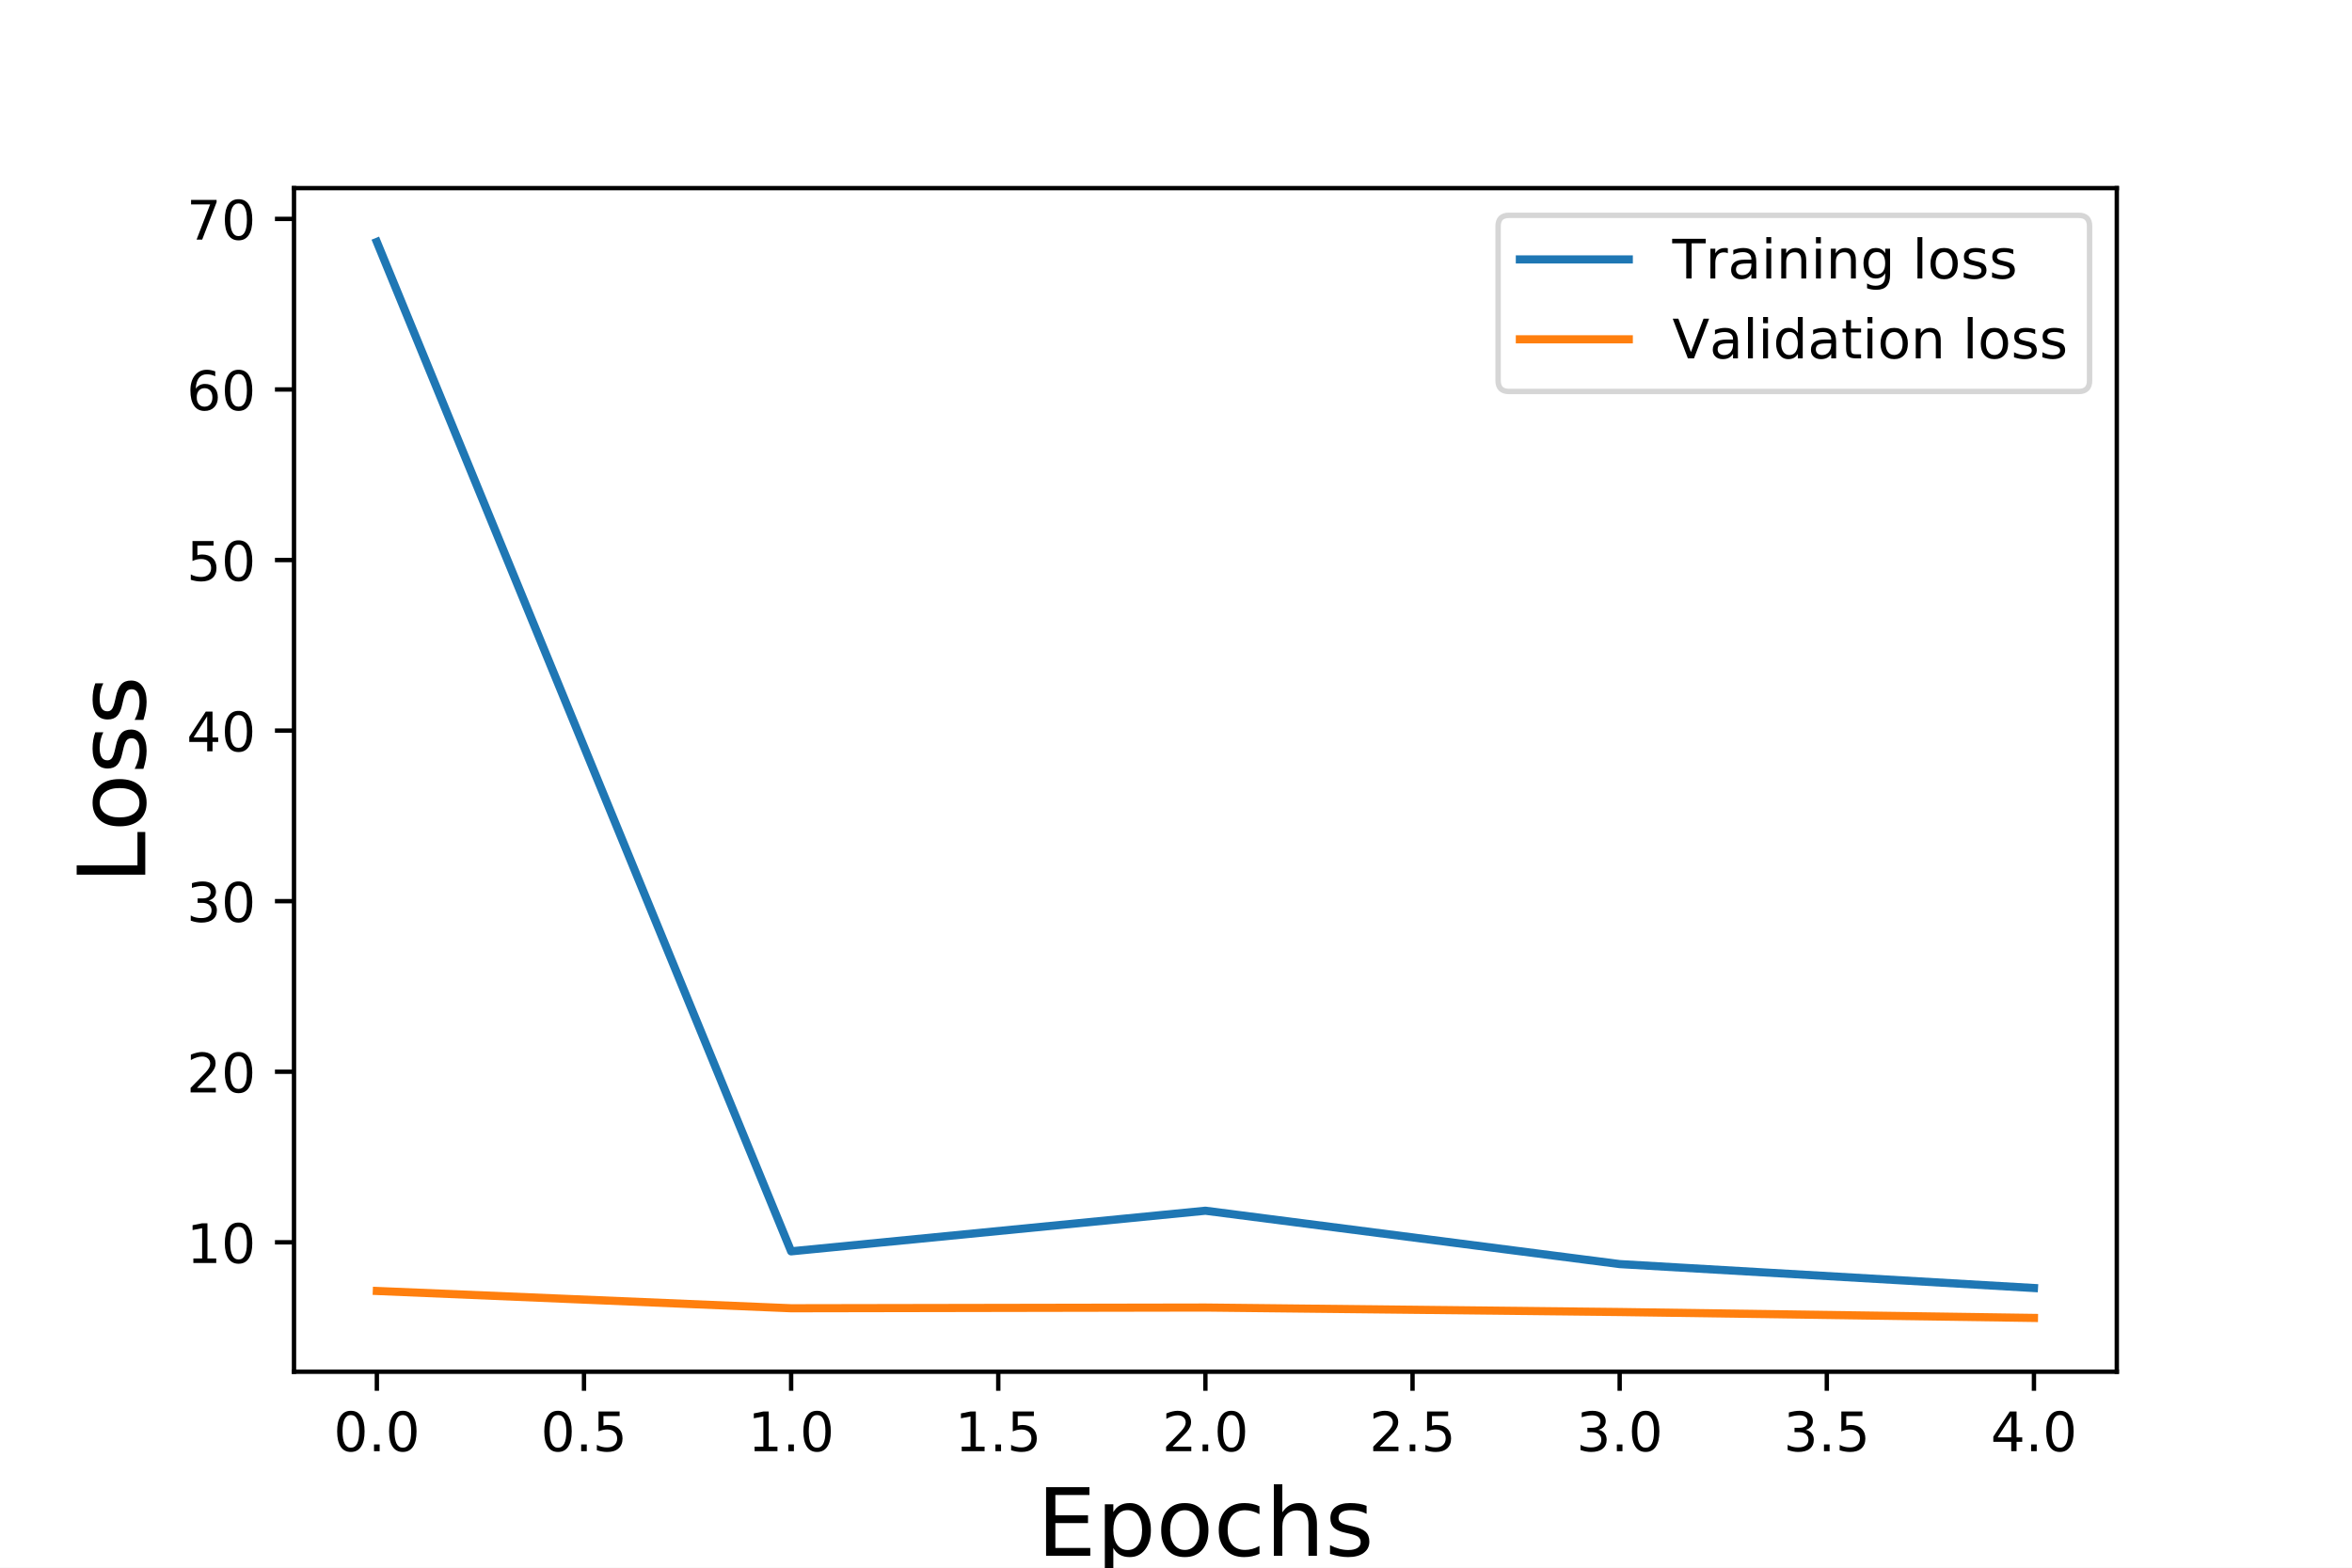
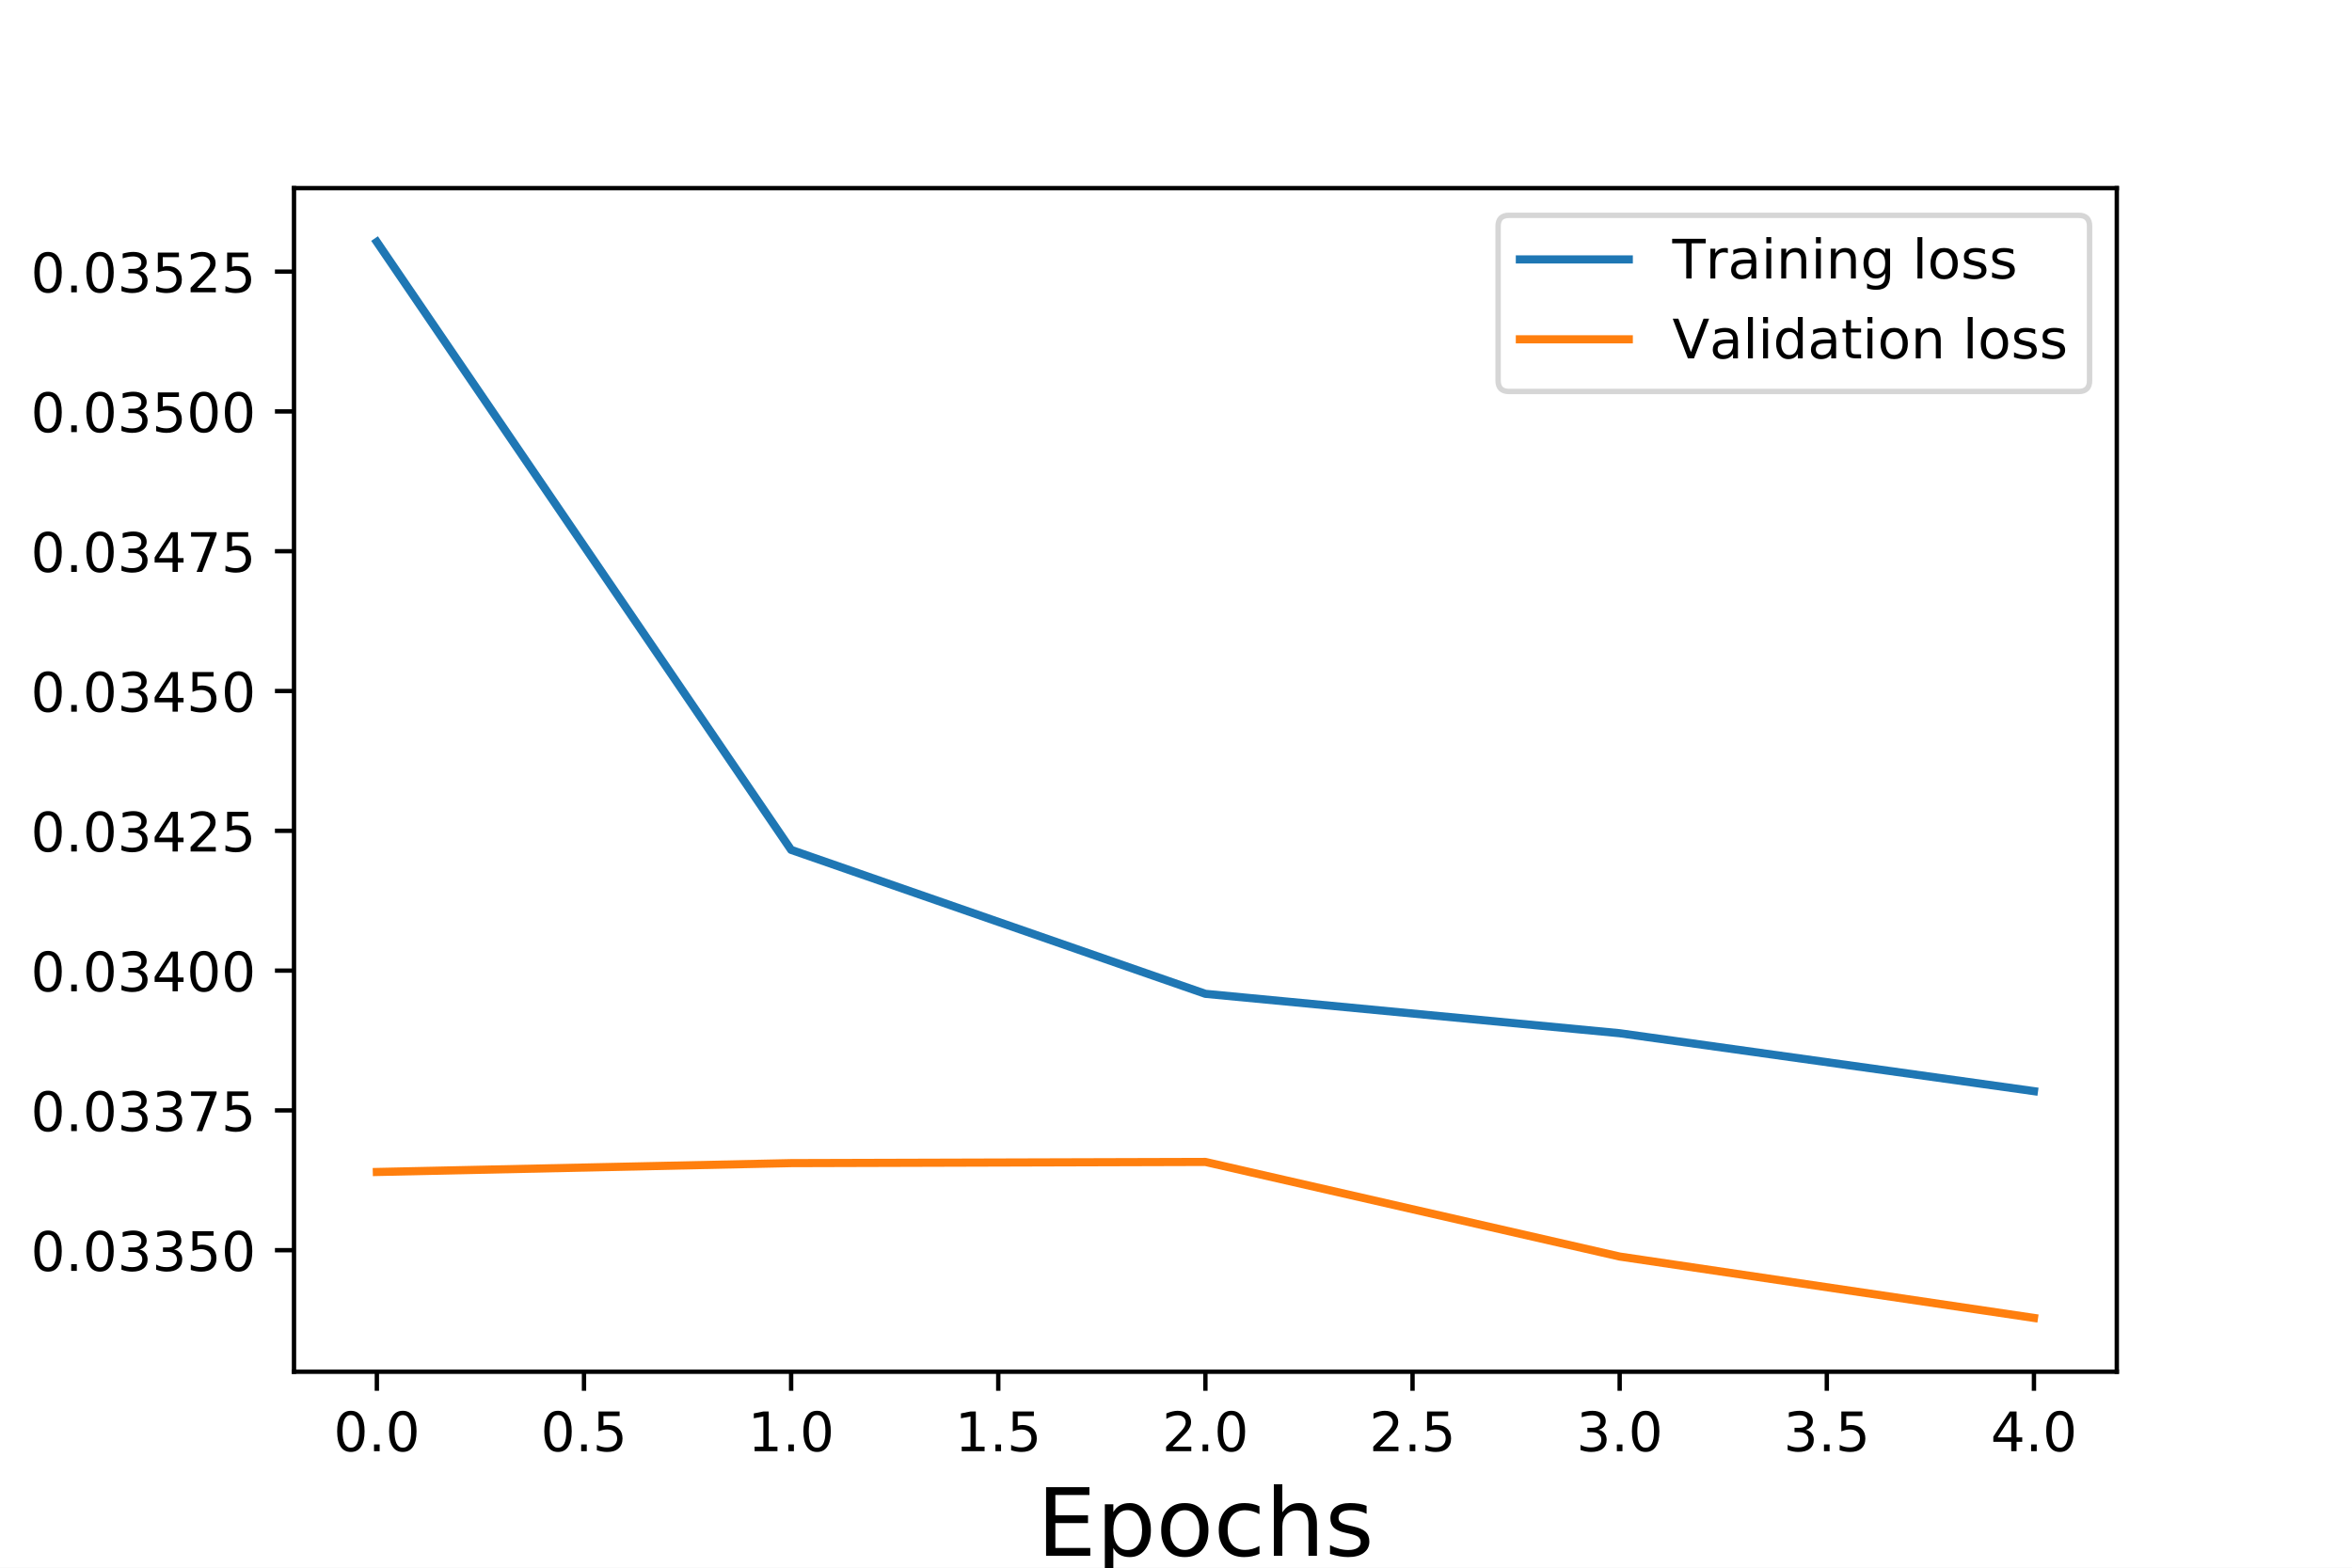
<svg xmlns="http://www.w3.org/2000/svg" xmlns:xlink="http://www.w3.org/1999/xlink" height="288pt" version="1.1" viewBox="0 0 432 288" width="432pt">
  <defs>
    <style type="text/css">
*{stroke-linecap:butt;stroke-linejoin:round;}
  </style>
  </defs>
  <g id="figure_1">
    <g id="patch_1">
      <path d="M 0 288 L 432 288 L 432 0 L 0 0 z " style="fill:#ffffff;" />
    </g>
    <g id="axes_1">
      <g id="patch_2">
        <path d="M 54 252 L 388.8 252 L 388.8 34.56 L 54 34.56 z " style="fill:#ffffff;" />
      </g>
      <g id="matplotlib.axis_1">
        <g id="xtick_1">
          <g id="line2d_1">
            <defs>
-               <path d="M 0 0 L 0 3.5 " id="m98ba6c51d6" style="stroke:#000000;stroke-width:0.8;" />
-             </defs>
-             <g>
-               <use style="stroke:#000000;stroke-width:0.8;" x="69.218" xlink:href="#m98ba6c51d6" y="252" />
+               <path d="M 0 0 L 0 3.5 " id="m9537a66e4c" style="stroke:#000000;stroke-width:0.8;" />
+             </defs>
+             <g>
+               <use style="stroke:#000000;stroke-width:0.8;" x="69.218" xlink:href="#m9537a66e4c" y="252" />
            </g>
          </g>
          <g id="text_1">
            <defs>
              <path d="M 31.781 66.406 Q 24.172 66.406 20.328 58.906 Q 16.5 51.422 16.5 36.375 Q 16.5 21.391 20.328 13.891 Q 24.172 6.391 31.781 6.391 Q 39.453 6.391 43.281 13.891 Q 47.125 21.391 47.125 36.375 Q 47.125 51.422 43.281 58.906 Q 39.453 66.406 31.781 66.406 z M 31.781 74.219 Q 44.047 74.219 50.516 64.516 Q 56.984 54.828 56.984 36.375 Q 56.984 17.969 50.516 8.266 Q 44.047 -1.422 31.781 -1.422 Q 19.531 -1.422 13.062 8.266 Q 6.594 17.969 6.594 36.375 Q 6.594 54.828 13.062 64.516 Q 19.531 74.219 31.781 74.219 z " id="DejaVuSans-48" />
              <path d="M 10.688 12.406 L 21 12.406 L 21 0 L 10.688 0 z " id="DejaVuSans-46" />
            </defs>
            <g transform="translate(61.26662 266.5984)scale(0.1 -0.1)">
              <use xlink:href="#DejaVuSans-48" />
              <use x="63.623" xlink:href="#DejaVuSans-46" />
              <use x="95.41" xlink:href="#DejaVuSans-48" />
            </g>
          </g>
        </g>
        <g id="xtick_2">
          <g id="line2d_2">
            <g>
-               <use style="stroke:#000000;stroke-width:0.8;" x="107.264" xlink:href="#m98ba6c51d6" y="252" />
+               <use style="stroke:#000000;stroke-width:0.8;" x="107.264" xlink:href="#m9537a66e4c" y="252" />
            </g>
          </g>
          <g id="text_2">
            <defs>
              <path d="M 10.797 72.906 L 49.516 72.906 L 49.516 64.594 L 19.828 64.594 L 19.828 46.734 Q 21.969 47.469 24.109 47.828 Q 26.266 48.188 28.422 48.188 Q 40.625 48.188 47.75 41.5 Q 54.891 34.812 54.891 23.391 Q 54.891 11.625 47.562 5.094 Q 40.234 -1.422 26.906 -1.422 Q 22.312 -1.422 17.547 -0.641 Q 12.797 0.141 7.719 1.703 L 7.719 11.625 Q 12.109 9.234 16.797 8.062 Q 21.484 6.891 26.703 6.891 Q 35.156 6.891 40.078 11.328 Q 45.016 15.766 45.016 23.391 Q 45.016 31 40.078 35.438 Q 35.156 39.891 26.703 39.891 Q 22.75 39.891 18.812 39.016 Q 14.891 38.141 10.797 36.281 z " id="DejaVuSans-53" />
            </defs>
            <g transform="translate(99.31207 266.5984)scale(0.1 -0.1)">
              <use xlink:href="#DejaVuSans-48" />
              <use x="63.623" xlink:href="#DejaVuSans-46" />
              <use x="95.41" xlink:href="#DejaVuSans-53" />
            </g>
          </g>
        </g>
        <g id="xtick_3">
          <g id="line2d_3">
            <g>
-               <use style="stroke:#000000;stroke-width:0.8;" x="145.309" xlink:href="#m98ba6c51d6" y="252" />
+               <use style="stroke:#000000;stroke-width:0.8;" x="145.309" xlink:href="#m9537a66e4c" y="252" />
            </g>
          </g>
          <g id="text_3">
            <defs>
              <path d="M 12.406 8.297 L 28.516 8.297 L 28.516 63.922 L 10.984 60.406 L 10.984 69.391 L 28.422 72.906 L 38.281 72.906 L 38.281 8.297 L 54.391 8.297 L 54.391 0 L 12.406 0 z " id="DejaVuSans-49" />
            </defs>
            <g transform="translate(137.3575 266.5984)scale(0.1 -0.1)">
              <use xlink:href="#DejaVuSans-49" />
              <use x="63.623" xlink:href="#DejaVuSans-46" />
              <use x="95.41" xlink:href="#DejaVuSans-48" />
            </g>
          </g>
        </g>
        <g id="xtick_4">
          <g id="line2d_4">
            <g>
-               <use style="stroke:#000000;stroke-width:0.8;" x="183.355" xlink:href="#m98ba6c51d6" y="252" />
+               <use style="stroke:#000000;stroke-width:0.8;" x="183.355" xlink:href="#m9537a66e4c" y="252" />
            </g>
          </g>
          <g id="text_4">
            <g transform="translate(175.403 266.5984)scale(0.1 -0.1)">
              <use xlink:href="#DejaVuSans-49" />
              <use x="63.623" xlink:href="#DejaVuSans-46" />
              <use x="95.41" xlink:href="#DejaVuSans-53" />
            </g>
          </g>
        </g>
        <g id="xtick_5">
          <g id="line2d_5">
            <g>
-               <use style="stroke:#000000;stroke-width:0.8;" x="221.4" xlink:href="#m98ba6c51d6" y="252" />
+               <use style="stroke:#000000;stroke-width:0.8;" x="221.4" xlink:href="#m9537a66e4c" y="252" />
            </g>
          </g>
          <g id="text_5">
            <defs>
              <path d="M 19.188 8.297 L 53.609 8.297 L 53.609 0 L 7.328 0 L 7.328 8.297 Q 12.938 14.109 22.625 23.891 Q 32.328 33.688 34.812 36.531 Q 39.547 41.844 41.422 45.531 Q 43.312 49.219 43.312 52.781 Q 43.312 58.594 39.234 62.25 Q 35.156 65.922 28.609 65.922 Q 23.969 65.922 18.812 64.312 Q 13.672 62.703 7.812 59.422 L 7.812 69.391 Q 13.766 71.781 18.938 73 Q 24.125 74.219 28.422 74.219 Q 39.75 74.219 46.484 68.547 Q 53.219 62.891 53.219 53.422 Q 53.219 48.922 51.531 44.891 Q 49.859 40.875 45.406 35.406 Q 44.188 33.984 37.641 27.219 Q 31.109 20.453 19.188 8.297 z " id="DejaVuSans-50" />
            </defs>
            <g transform="translate(213.4484 266.5984)scale(0.1 -0.1)">
              <use xlink:href="#DejaVuSans-50" />
              <use x="63.623" xlink:href="#DejaVuSans-46" />
              <use x="95.41" xlink:href="#DejaVuSans-48" />
            </g>
          </g>
        </g>
        <g id="xtick_6">
          <g id="line2d_6">
            <g>
-               <use style="stroke:#000000;stroke-width:0.8;" x="259.445" xlink:href="#m98ba6c51d6" y="252" />
+               <use style="stroke:#000000;stroke-width:0.8;" x="259.445" xlink:href="#m9537a66e4c" y="252" />
            </g>
          </g>
          <g id="text_6">
            <g transform="translate(251.4939 266.5984)scale(0.1 -0.1)">
              <use xlink:href="#DejaVuSans-50" />
              <use x="63.623" xlink:href="#DejaVuSans-46" />
              <use x="95.41" xlink:href="#DejaVuSans-53" />
            </g>
          </g>
        </g>
        <g id="xtick_7">
          <g id="line2d_7">
            <g>
-               <use style="stroke:#000000;stroke-width:0.8;" x="297.491" xlink:href="#m98ba6c51d6" y="252" />
+               <use style="stroke:#000000;stroke-width:0.8;" x="297.491" xlink:href="#m9537a66e4c" y="252" />
            </g>
          </g>
          <g id="text_7">
            <defs>
              <path d="M 40.578 39.312 Q 47.656 37.797 51.625 33 Q 55.609 28.219 55.609 21.188 Q 55.609 10.406 48.188 4.484 Q 40.766 -1.422 27.094 -1.422 Q 22.516 -1.422 17.656 -0.516 Q 12.797 0.391 7.625 2.203 L 7.625 11.719 Q 11.719 9.328 16.594 8.109 Q 21.484 6.891 26.812 6.891 Q 36.078 6.891 40.938 10.547 Q 45.797 14.203 45.797 21.188 Q 45.797 27.641 41.281 31.266 Q 36.766 34.906 28.719 34.906 L 20.219 34.906 L 20.219 43.016 L 29.109 43.016 Q 36.375 43.016 40.234 45.922 Q 44.094 48.828 44.094 54.297 Q 44.094 59.906 40.109 62.906 Q 36.141 65.922 28.719 65.922 Q 24.656 65.922 20.016 65.031 Q 15.375 64.156 9.812 62.312 L 9.812 71.094 Q 15.438 72.656 20.344 73.438 Q 25.25 74.219 29.594 74.219 Q 40.828 74.219 47.359 69.109 Q 53.906 64.016 53.906 55.328 Q 53.906 49.266 50.438 45.094 Q 46.969 40.922 40.578 39.312 z " id="DejaVuSans-51" />
            </defs>
            <g transform="translate(289.5393 266.5984)scale(0.1 -0.1)">
              <use xlink:href="#DejaVuSans-51" />
              <use x="63.623" xlink:href="#DejaVuSans-46" />
              <use x="95.41" xlink:href="#DejaVuSans-48" />
            </g>
          </g>
        </g>
        <g id="xtick_8">
          <g id="line2d_8">
            <g>
-               <use style="stroke:#000000;stroke-width:0.8;" x="335.536" xlink:href="#m98ba6c51d6" y="252" />
+               <use style="stroke:#000000;stroke-width:0.8;" x="335.536" xlink:href="#m9537a66e4c" y="252" />
            </g>
          </g>
          <g id="text_8">
            <g transform="translate(327.5848 266.5984)scale(0.1 -0.1)">
              <use xlink:href="#DejaVuSans-51" />
              <use x="63.623" xlink:href="#DejaVuSans-46" />
              <use x="95.41" xlink:href="#DejaVuSans-53" />
            </g>
          </g>
        </g>
        <g id="xtick_9">
          <g id="line2d_9">
            <g>
-               <use style="stroke:#000000;stroke-width:0.8;" x="373.582" xlink:href="#m98ba6c51d6" y="252" />
+               <use style="stroke:#000000;stroke-width:0.8;" x="373.582" xlink:href="#m9537a66e4c" y="252" />
            </g>
          </g>
          <g id="text_9">
            <defs>
              <path d="M 37.797 64.312 L 12.891 25.391 L 37.797 25.391 z M 35.203 72.906 L 47.609 72.906 L 47.609 25.391 L 58.016 25.391 L 58.016 17.188 L 47.609 17.188 L 47.609 0 L 37.797 0 L 37.797 17.188 L 4.891 17.188 L 4.891 26.703 z " id="DejaVuSans-52" />
            </defs>
            <g transform="translate(365.6303 266.5984)scale(0.1 -0.1)">
              <use xlink:href="#DejaVuSans-52" />
              <use x="63.623" xlink:href="#DejaVuSans-46" />
              <use x="95.41" xlink:href="#DejaVuSans-48" />
            </g>
          </g>
        </g>
        <g id="text_10">
          <defs>
            <path d="M 9.812 72.906 L 55.906 72.906 L 55.906 64.594 L 19.672 64.594 L 19.672 43.016 L 54.391 43.016 L 54.391 34.719 L 19.672 34.719 L 19.672 8.297 L 56.781 8.297 L 56.781 0 L 9.812 0 z " id="DejaVuSans-69" />
            <path d="M 18.109 8.203 L 18.109 -20.797 L 9.078 -20.797 L 9.078 54.688 L 18.109 54.688 L 18.109 46.391 Q 20.953 51.266 25.266 53.625 Q 29.594 56 35.594 56 Q 45.562 56 51.781 48.094 Q 58.016 40.188 58.016 27.297 Q 58.016 14.406 51.781 6.484 Q 45.562 -1.422 35.594 -1.422 Q 29.594 -1.422 25.266 0.953 Q 20.953 3.328 18.109 8.203 z M 48.688 27.297 Q 48.688 37.203 44.609 42.844 Q 40.531 48.484 33.406 48.484 Q 26.266 48.484 22.188 42.844 Q 18.109 37.203 18.109 27.297 Q 18.109 17.391 22.188 11.75 Q 26.266 6.109 33.406 6.109 Q 40.531 6.109 44.609 11.75 Q 48.688 17.391 48.688 27.297 z " id="DejaVuSans-112" />
            <path d="M 30.609 48.391 Q 23.391 48.391 19.188 42.75 Q 14.984 37.109 14.984 27.297 Q 14.984 17.484 19.156 11.844 Q 23.344 6.203 30.609 6.203 Q 37.797 6.203 41.984 11.859 Q 46.188 17.531 46.188 27.297 Q 46.188 37.016 41.984 42.703 Q 37.797 48.391 30.609 48.391 z M 30.609 56 Q 42.328 56 49.016 48.375 Q 55.719 40.766 55.719 27.297 Q 55.719 13.875 49.016 6.219 Q 42.328 -1.422 30.609 -1.422 Q 18.844 -1.422 12.172 6.219 Q 5.516 13.875 5.516 27.297 Q 5.516 40.766 12.172 48.375 Q 18.844 56 30.609 56 z " id="DejaVuSans-111" />
            <path d="M 48.781 52.594 L 48.781 44.188 Q 44.969 46.297 41.141 47.344 Q 37.312 48.391 33.406 48.391 Q 24.656 48.391 19.812 42.844 Q 14.984 37.312 14.984 27.297 Q 14.984 17.281 19.812 11.734 Q 24.656 6.203 33.406 6.203 Q 37.312 6.203 41.141 7.25 Q 44.969 8.297 48.781 10.406 L 48.781 2.094 Q 45.016 0.344 40.984 -0.531 Q 36.969 -1.422 32.422 -1.422 Q 20.062 -1.422 12.781 6.344 Q 5.516 14.109 5.516 27.297 Q 5.516 40.672 12.859 48.328 Q 20.219 56 33.016 56 Q 37.156 56 41.109 55.141 Q 45.062 54.297 48.781 52.594 z " id="DejaVuSans-99" />
            <path d="M 54.891 33.016 L 54.891 0 L 45.906 0 L 45.906 32.719 Q 45.906 40.484 42.875 44.328 Q 39.844 48.188 33.797 48.188 Q 26.516 48.188 22.312 43.547 Q 18.109 38.922 18.109 30.906 L 18.109 0 L 9.078 0 L 9.078 75.984 L 18.109 75.984 L 18.109 46.188 Q 21.344 51.125 25.703 53.562 Q 30.078 56 35.797 56 Q 45.219 56 50.047 50.172 Q 54.891 44.344 54.891 33.016 z " id="DejaVuSans-104" />
            <path d="M 44.281 53.078 L 44.281 44.578 Q 40.484 46.531 36.375 47.5 Q 32.281 48.484 27.875 48.484 Q 21.188 48.484 17.844 46.438 Q 14.5 44.391 14.5 40.281 Q 14.5 37.156 16.891 35.375 Q 19.281 33.594 26.516 31.984 L 29.594 31.297 Q 39.156 29.25 43.188 25.516 Q 47.219 21.781 47.219 15.094 Q 47.219 7.469 41.188 3.016 Q 35.156 -1.422 24.609 -1.422 Q 20.219 -1.422 15.453 -0.562 Q 10.688 0.297 5.422 2 L 5.422 11.281 Q 10.406 8.688 15.234 7.391 Q 20.062 6.109 24.812 6.109 Q 31.156 6.109 34.562 8.281 Q 37.984 10.453 37.984 14.406 Q 37.984 18.062 35.516 20.016 Q 33.062 21.969 24.703 23.781 L 21.578 24.516 Q 13.234 26.266 9.516 29.906 Q 5.812 33.547 5.812 39.891 Q 5.812 47.609 11.281 51.797 Q 16.75 56 26.812 56 Q 31.781 56 36.172 55.266 Q 40.578 54.547 44.281 53.078 z " id="DejaVuSans-115" />
          </defs>
          <g transform="translate(190.4418 285.8082)scale(0.1728 -0.1728)">
            <use xlink:href="#DejaVuSans-69" />
            <use x="63.184" xlink:href="#DejaVuSans-112" />
            <use x="126.66" xlink:href="#DejaVuSans-111" />
            <use x="187.842" xlink:href="#DejaVuSans-99" />
            <use x="242.822" xlink:href="#DejaVuSans-104" />
            <use x="306.201" xlink:href="#DejaVuSans-115" />
          </g>
        </g>
      </g>
      <g id="matplotlib.axis_2">
        <g id="ytick_1">
          <g id="line2d_10">
            <defs>
-               <path d="M 0 0 L -3.5 0 " id="md5a9f50790" style="stroke:#000000;stroke-width:0.8;" />
-             </defs>
-             <g>
-               <use style="stroke:#000000;stroke-width:0.8;" x="54" xlink:href="#md5a9f50790" y="228.221" />
+               <path d="M 0 0 L -3.5 0 " id="m26b6343c65" style="stroke:#000000;stroke-width:0.8;" />
+             </defs>
+             <g>
+               <use style="stroke:#000000;stroke-width:0.8;" x="54" xlink:href="#m26b6343c65" y="229.675" />
            </g>
          </g>
          <g id="text_11">
-             <g transform="translate(34.275 232.0198)scale(0.1 -0.1)">
-               <use xlink:href="#DejaVuSans-49" />
-               <use x="63.623" xlink:href="#DejaVuSans-48" />
+             <g transform="translate(5.646875 233.4738)scale(0.1 -0.1)">
+               <use xlink:href="#DejaVuSans-48" />
+               <use x="63.623" xlink:href="#DejaVuSans-46" />
+               <use x="95.41" xlink:href="#DejaVuSans-48" />
+               <use x="159.033" xlink:href="#DejaVuSans-51" />
+               <use x="222.656" xlink:href="#DejaVuSans-51" />
+               <use x="286.279" xlink:href="#DejaVuSans-53" />
+               <use x="349.902" xlink:href="#DejaVuSans-48" />
            </g>
          </g>
        </g>
        <g id="ytick_2">
          <g id="line2d_11">
            <g>
-               <use style="stroke:#000000;stroke-width:0.8;" x="54" xlink:href="#md5a9f50790" y="196.887" />
+               <use style="stroke:#000000;stroke-width:0.8;" x="54" xlink:href="#m26b6343c65" y="203.992" />
            </g>
          </g>
          <g id="text_12">
-             <g transform="translate(34.275 200.6859)scale(0.1 -0.1)">
-               <use xlink:href="#DejaVuSans-50" />
-               <use x="63.623" xlink:href="#DejaVuSans-48" />
+             <defs>
+               <path d="M 8.203 72.906 L 55.078 72.906 L 55.078 68.703 L 28.609 0 L 18.312 0 L 43.219 64.594 L 8.203 64.594 z " id="DejaVuSans-55" />
+             </defs>
+             <g transform="translate(5.646875 207.7917)scale(0.1 -0.1)">
+               <use xlink:href="#DejaVuSans-48" />
+               <use x="63.623" xlink:href="#DejaVuSans-46" />
+               <use x="95.41" xlink:href="#DejaVuSans-48" />
+               <use x="159.033" xlink:href="#DejaVuSans-51" />
+               <use x="222.656" xlink:href="#DejaVuSans-51" />
+               <use x="286.279" xlink:href="#DejaVuSans-55" />
+               <use x="349.902" xlink:href="#DejaVuSans-53" />
            </g>
          </g>
        </g>
        <g id="ytick_3">
          <g id="line2d_12">
            <g>
-               <use style="stroke:#000000;stroke-width:0.8;" x="54" xlink:href="#md5a9f50790" y="165.553" />
+               <use style="stroke:#000000;stroke-width:0.8;" x="54" xlink:href="#m26b6343c65" y="178.31" />
            </g>
          </g>
          <g id="text_13">
-             <g transform="translate(34.275 169.3519)scale(0.1 -0.1)">
-               <use xlink:href="#DejaVuSans-51" />
-               <use x="63.623" xlink:href="#DejaVuSans-48" />
+             <g transform="translate(5.646875 182.1096)scale(0.1 -0.1)">
+               <use xlink:href="#DejaVuSans-48" />
+               <use x="63.623" xlink:href="#DejaVuSans-46" />
+               <use x="95.41" xlink:href="#DejaVuSans-48" />
+               <use x="159.033" xlink:href="#DejaVuSans-51" />
+               <use x="222.656" xlink:href="#DejaVuSans-52" />
+               <use x="286.279" xlink:href="#DejaVuSans-48" />
+               <use x="349.902" xlink:href="#DejaVuSans-48" />
            </g>
          </g>
        </g>
        <g id="ytick_4">
          <g id="line2d_13">
            <g>
-               <use style="stroke:#000000;stroke-width:0.8;" x="54" xlink:href="#md5a9f50790" y="134.219" />
+               <use style="stroke:#000000;stroke-width:0.8;" x="54" xlink:href="#m26b6343c65" y="152.628" />
            </g>
          </g>
          <g id="text_14">
-             <g transform="translate(34.275 138.018)scale(0.1 -0.1)">
-               <use xlink:href="#DejaVuSans-52" />
-               <use x="63.623" xlink:href="#DejaVuSans-48" />
+             <g transform="translate(5.646875 156.4274)scale(0.1 -0.1)">
+               <use xlink:href="#DejaVuSans-48" />
+               <use x="63.623" xlink:href="#DejaVuSans-46" />
+               <use x="95.41" xlink:href="#DejaVuSans-48" />
+               <use x="159.033" xlink:href="#DejaVuSans-51" />
+               <use x="222.656" xlink:href="#DejaVuSans-52" />
+               <use x="286.279" xlink:href="#DejaVuSans-50" />
+               <use x="349.902" xlink:href="#DejaVuSans-53" />
            </g>
          </g>
        </g>
        <g id="ytick_5">
          <g id="line2d_14">
            <g>
-               <use style="stroke:#000000;stroke-width:0.8;" x="54" xlink:href="#md5a9f50790" y="102.885" />
+               <use style="stroke:#000000;stroke-width:0.8;" x="54" xlink:href="#m26b6343c65" y="126.946" />
            </g>
          </g>
          <g id="text_15">
-             <g transform="translate(34.275 106.684)scale(0.1 -0.1)">
-               <use xlink:href="#DejaVuSans-53" />
-               <use x="63.623" xlink:href="#DejaVuSans-48" />
+             <g transform="translate(5.646875 130.7453)scale(0.1 -0.1)">
+               <use xlink:href="#DejaVuSans-48" />
+               <use x="63.623" xlink:href="#DejaVuSans-46" />
+               <use x="95.41" xlink:href="#DejaVuSans-48" />
+               <use x="159.033" xlink:href="#DejaVuSans-51" />
+               <use x="222.656" xlink:href="#DejaVuSans-52" />
+               <use x="286.279" xlink:href="#DejaVuSans-53" />
+               <use x="349.902" xlink:href="#DejaVuSans-48" />
            </g>
          </g>
        </g>
        <g id="ytick_6">
          <g id="line2d_15">
            <g>
-               <use style="stroke:#000000;stroke-width:0.8;" x="54" xlink:href="#md5a9f50790" y="71.551" />
+               <use style="stroke:#000000;stroke-width:0.8;" x="54" xlink:href="#m26b6343c65" y="101.264" />
            </g>
          </g>
          <g id="text_16">
-             <defs>
-               <path d="M 33.016 40.375 Q 26.375 40.375 22.484 35.828 Q 18.609 31.297 18.609 23.391 Q 18.609 15.531 22.484 10.953 Q 26.375 6.391 33.016 6.391 Q 39.656 6.391 43.531 10.953 Q 47.406 15.531 47.406 23.391 Q 47.406 31.297 43.531 35.828 Q 39.656 40.375 33.016 40.375 z M 52.594 71.297 L 52.594 62.312 Q 48.875 64.062 45.094 64.984 Q 41.312 65.922 37.594 65.922 Q 27.828 65.922 22.672 59.328 Q 17.531 52.734 16.797 39.406 Q 19.672 43.656 24.016 45.922 Q 28.375 48.188 33.594 48.188 Q 44.578 48.188 50.953 41.516 Q 57.328 34.859 57.328 23.391 Q 57.328 12.156 50.688 5.359 Q 44.047 -1.422 33.016 -1.422 Q 20.359 -1.422 13.672 8.266 Q 6.984 17.969 6.984 36.375 Q 6.984 53.656 15.188 63.938 Q 23.391 74.219 37.203 74.219 Q 40.922 74.219 44.703 73.484 Q 48.484 72.75 52.594 71.297 z " id="DejaVuSans-54" />
-             </defs>
-             <g transform="translate(34.275 75.35007)scale(0.1 -0.1)">
-               <use xlink:href="#DejaVuSans-54" />
-               <use x="63.623" xlink:href="#DejaVuSans-48" />
+             <g transform="translate(5.646875 105.0631)scale(0.1 -0.1)">
+               <use xlink:href="#DejaVuSans-48" />
+               <use x="63.623" xlink:href="#DejaVuSans-46" />
+               <use x="95.41" xlink:href="#DejaVuSans-48" />
+               <use x="159.033" xlink:href="#DejaVuSans-51" />
+               <use x="222.656" xlink:href="#DejaVuSans-52" />
+               <use x="286.279" xlink:href="#DejaVuSans-55" />
+               <use x="349.902" xlink:href="#DejaVuSans-53" />
            </g>
          </g>
        </g>
        <g id="ytick_7">
          <g id="line2d_16">
            <g>
-               <use style="stroke:#000000;stroke-width:0.8;" x="54" xlink:href="#md5a9f50790" y="40.217" />
+               <use style="stroke:#000000;stroke-width:0.8;" x="54" xlink:href="#m26b6343c65" y="75.582" />
            </g>
          </g>
          <g id="text_17">
-             <defs>
-               <path d="M 8.203 72.906 L 55.078 72.906 L 55.078 68.703 L 28.609 0 L 18.312 0 L 43.219 64.594 L 8.203 64.594 z " id="DejaVuSans-55" />
-             </defs>
-             <g transform="translate(34.275 44.01612)scale(0.1 -0.1)">
-               <use xlink:href="#DejaVuSans-55" />
-               <use x="63.623" xlink:href="#DejaVuSans-48" />
-             </g>
-           </g>
-         </g>
-         <g id="text_18">
+             <g transform="translate(5.646875 79.38097)scale(0.1 -0.1)">
+               <use xlink:href="#DejaVuSans-48" />
+               <use x="63.623" xlink:href="#DejaVuSans-46" />
+               <use x="95.41" xlink:href="#DejaVuSans-48" />
+               <use x="159.033" xlink:href="#DejaVuSans-51" />
+               <use x="222.656" xlink:href="#DejaVuSans-53" />
+               <use x="286.279" xlink:href="#DejaVuSans-48" />
+               <use x="349.902" xlink:href="#DejaVuSans-48" />
+             </g>
+           </g>
+         </g>
+         <g id="ytick_8">
+           <g id="line2d_17">
+             <g>
+               <use style="stroke:#000000;stroke-width:0.8;" x="54" xlink:href="#m26b6343c65" y="49.9" />
+             </g>
+           </g>
+           <g id="text_18">
+             <g transform="translate(5.646875 53.69883)scale(0.1 -0.1)">
+               <use xlink:href="#DejaVuSans-48" />
+               <use x="63.623" xlink:href="#DejaVuSans-46" />
+               <use x="95.41" xlink:href="#DejaVuSans-48" />
+               <use x="159.033" xlink:href="#DejaVuSans-51" />
+               <use x="222.656" xlink:href="#DejaVuSans-53" />
+               <use x="286.279" xlink:href="#DejaVuSans-50" />
+               <use x="349.902" xlink:href="#DejaVuSans-53" />
+             </g>
+           </g>
+         </g>
+         <g id="text_19">
          <defs>
            <path d="M 9.812 72.906 L 19.672 72.906 L 19.672 8.297 L 55.172 8.297 L 55.172 0 L 9.812 0 z " id="DejaVuSans-76" />
          </defs>
-           <g transform="translate(26.6813 162.3811)rotate(-90)scale(0.1728 -0.1728)">
+           <g transform="translate(-1.946825 162.3811)rotate(-90)scale(0.1728 -0.1728)">
            <use xlink:href="#DejaVuSans-76" />
            <use x="55.697" xlink:href="#DejaVuSans-111" />
            <use x="116.879" xlink:href="#DejaVuSans-115" />
            <use x="168.979" xlink:href="#DejaVuSans-115" />
          </g>
        </g>
      </g>
-       <g id="line2d_17">
-         <path clip-path="url(#pf0a69cf765)" d="M 69.218 44.444 L 145.309 229.883 L 221.4 222.422 L 297.491 232.226 L 373.582 236.621 " style="fill:none;stroke:#1f77b4;stroke-linecap:square;stroke-width:1.5;" />
-       </g>
      <g id="line2d_18">
-         <path clip-path="url(#pf0a69cf765)" d="M 69.218 237.164 L 145.309 240.342 L 221.4 240.208 L 297.491 241.032 L 373.582 242.116 " style="fill:none;stroke:#ff7f0e;stroke-linecap:square;stroke-width:1.5;" />
+         <path clip-path="url(#p197b3a37fd)" d="M 69.218 44.444 L 145.309 156.131 L 221.4 182.576 L 297.491 189.814 L 373.582 200.457 " style="fill:none;stroke:#1f77b4;stroke-linecap:square;stroke-width:1.5;" />
+       </g>
+       <g id="line2d_19">
+         <path clip-path="url(#p197b3a37fd)" d="M 69.218 215.304 L 145.309 213.677 L 221.4 213.46 L 297.491 230.839 L 373.582 242.116 " style="fill:none;stroke:#ff7f0e;stroke-linecap:square;stroke-width:1.5;" />
      </g>
      <g id="patch_3">
        <path d="M 54 252 L 54 34.56 " style="fill:none;stroke:#000000;stroke-linecap:square;stroke-linejoin:miter;stroke-width:0.8;" />
      </g>
      <g id="patch_4">
        <path d="M 388.8 252 L 388.8 34.56 " style="fill:none;stroke:#000000;stroke-linecap:square;stroke-linejoin:miter;stroke-width:0.8;" />
      </g>
      <g id="patch_5">
        <path d="M 54 252 L 388.8 252 " style="fill:none;stroke:#000000;stroke-linecap:square;stroke-linejoin:miter;stroke-width:0.8;" />
      </g>
      <g id="patch_6">
        <path d="M 54 34.56 L 388.8 34.56 " style="fill:none;stroke:#000000;stroke-linecap:square;stroke-linejoin:miter;stroke-width:0.8;" />
      </g>
      <g id="legend_1">
        <g id="patch_7">
          <path d="M 277.161 71.916 L 381.8 71.916 Q 383.8 71.916 383.8 69.916 L 383.8 41.56 Q 383.8 39.56 381.8 39.56 L 277.161 39.56 Q 275.161 39.56 275.161 41.56 L 275.161 69.916 Q 275.161 71.916 277.161 71.916 z " style="fill:#ffffff;opacity:0.8;stroke:#cccccc;stroke-linejoin:miter;" />
        </g>
-         <g id="line2d_19">
+         <g id="line2d_20">
          <path d="M 279.161 47.658 L 299.161 47.658 " style="fill:none;stroke:#1f77b4;stroke-linecap:square;stroke-width:1.5;" />
        </g>
-         <g id="line2d_20" />
-         <g id="text_19">
+         <g id="line2d_21" />
+         <g id="text_20">
          <defs>
            <path d="M -0.297 72.906 L 61.375 72.906 L 61.375 64.594 L 35.5 64.594 L 35.5 0 L 25.594 0 L 25.594 64.594 L -0.297 64.594 z " id="DejaVuSans-84" />
            <path d="M 41.109 46.297 Q 39.594 47.172 37.812 47.578 Q 36.031 48 33.891 48 Q 26.266 48 22.188 43.047 Q 18.109 38.094 18.109 28.812 L 18.109 0 L 9.078 0 L 9.078 54.688 L 18.109 54.688 L 18.109 46.188 Q 20.953 51.172 25.484 53.578 Q 30.031 56 36.531 56 Q 37.453 56 38.578 55.875 Q 39.703 55.766 41.062 55.516 z " id="DejaVuSans-114" />
            <path d="M 34.281 27.484 Q 23.391 27.484 19.188 25 Q 14.984 22.516 14.984 16.5 Q 14.984 11.719 18.141 8.906 Q 21.297 6.109 26.703 6.109 Q 34.188 6.109 38.703 11.406 Q 43.219 16.703 43.219 25.484 L 43.219 27.484 z M 52.203 31.203 L 52.203 0 L 43.219 0 L 43.219 8.297 Q 40.141 3.328 35.547 0.953 Q 30.953 -1.422 24.312 -1.422 Q 15.922 -1.422 10.953 3.297 Q 6 8.016 6 15.922 Q 6 25.141 12.172 29.828 Q 18.359 34.516 30.609 34.516 L 43.219 34.516 L 43.219 35.406 Q 43.219 41.609 39.141 45 Q 35.062 48.391 27.688 48.391 Q 23 48.391 18.547 47.266 Q 14.109 46.141 10.016 43.891 L 10.016 52.203 Q 14.938 54.109 19.578 55.047 Q 24.219 56 28.609 56 Q 40.484 56 46.344 49.844 Q 52.203 43.703 52.203 31.203 z " id="DejaVuSans-97" />
            <path d="M 9.422 54.688 L 18.406 54.688 L 18.406 0 L 9.422 0 z M 9.422 75.984 L 18.406 75.984 L 18.406 64.594 L 9.422 64.594 z " id="DejaVuSans-105" />
            <path d="M 54.891 33.016 L 54.891 0 L 45.906 0 L 45.906 32.719 Q 45.906 40.484 42.875 44.328 Q 39.844 48.188 33.797 48.188 Q 26.516 48.188 22.312 43.547 Q 18.109 38.922 18.109 30.906 L 18.109 0 L 9.078 0 L 9.078 54.688 L 18.109 54.688 L 18.109 46.188 Q 21.344 51.125 25.703 53.562 Q 30.078 56 35.797 56 Q 45.219 56 50.047 50.172 Q 54.891 44.344 54.891 33.016 z " id="DejaVuSans-110" />
            <path d="M 45.406 27.984 Q 45.406 37.75 41.375 43.109 Q 37.359 48.484 30.078 48.484 Q 22.859 48.484 18.828 43.109 Q 14.797 37.75 14.797 27.984 Q 14.797 18.266 18.828 12.891 Q 22.859 7.516 30.078 7.516 Q 37.359 7.516 41.375 12.891 Q 45.406 18.266 45.406 27.984 z M 54.391 6.781 Q 54.391 -7.172 48.188 -13.984 Q 42 -20.797 29.203 -20.797 Q 24.469 -20.797 20.266 -20.094 Q 16.062 -19.391 12.109 -17.922 L 12.109 -9.188 Q 16.062 -11.328 19.922 -12.344 Q 23.781 -13.375 27.781 -13.375 Q 36.625 -13.375 41.016 -8.766 Q 45.406 -4.156 45.406 5.172 L 45.406 9.625 Q 42.625 4.781 38.281 2.391 Q 33.938 0 27.875 0 Q 17.828 0 11.672 7.656 Q 5.516 15.328 5.516 27.984 Q 5.516 40.672 11.672 48.328 Q 17.828 56 27.875 56 Q 33.938 56 38.281 53.609 Q 42.625 51.219 45.406 46.391 L 45.406 54.688 L 54.391 54.688 z " id="DejaVuSans-103" />
            <path id="DejaVuSans-32" />
            <path d="M 9.422 75.984 L 18.406 75.984 L 18.406 0 L 9.422 0 z " id="DejaVuSans-108" />
          </defs>
          <g transform="translate(307.1609 51.15844)scale(0.1 -0.1)">
            <use xlink:href="#DejaVuSans-84" />
            <use x="60.865" xlink:href="#DejaVuSans-114" />
            <use x="101.979" xlink:href="#DejaVuSans-97" />
            <use x="163.258" xlink:href="#DejaVuSans-105" />
            <use x="191.041" xlink:href="#DejaVuSans-110" />
            <use x="254.42" xlink:href="#DejaVuSans-105" />
            <use x="282.203" xlink:href="#DejaVuSans-110" />
            <use x="345.582" xlink:href="#DejaVuSans-103" />
            <use x="409.059" xlink:href="#DejaVuSans-32" />
            <use x="440.846" xlink:href="#DejaVuSans-108" />
            <use x="468.629" xlink:href="#DejaVuSans-111" />
            <use x="529.811" xlink:href="#DejaVuSans-115" />
            <use x="581.91" xlink:href="#DejaVuSans-115" />
          </g>
        </g>
-         <g id="line2d_21">
+         <g id="line2d_22">
          <path d="M 279.161 62.337 L 299.161 62.337 " style="fill:none;stroke:#ff7f0e;stroke-linecap:square;stroke-width:1.5;" />
        </g>
-         <g id="line2d_22" />
-         <g id="text_20">
+         <g id="line2d_23" />
+         <g id="text_21">
          <defs>
            <path d="M 28.609 0 L 0.781 72.906 L 11.078 72.906 L 34.188 11.531 L 57.328 72.906 L 67.578 72.906 L 39.797 0 z " id="DejaVuSans-86" />
            <path d="M 45.406 46.391 L 45.406 75.984 L 54.391 75.984 L 54.391 0 L 45.406 0 L 45.406 8.203 Q 42.578 3.328 38.25 0.953 Q 33.938 -1.422 27.875 -1.422 Q 17.969 -1.422 11.734 6.484 Q 5.516 14.406 5.516 27.297 Q 5.516 40.188 11.734 48.094 Q 17.969 56 27.875 56 Q 33.938 56 38.25 53.625 Q 42.578 51.266 45.406 46.391 z M 14.797 27.297 Q 14.797 17.391 18.875 11.75 Q 22.953 6.109 30.078 6.109 Q 37.203 6.109 41.297 11.75 Q 45.406 17.391 45.406 27.297 Q 45.406 37.203 41.297 42.844 Q 37.203 48.484 30.078 48.484 Q 22.953 48.484 18.875 42.844 Q 14.797 37.203 14.797 27.297 z " id="DejaVuSans-100" />
            <path d="M 18.312 70.219 L 18.312 54.688 L 36.812 54.688 L 36.812 47.703 L 18.312 47.703 L 18.312 18.016 Q 18.312 11.328 20.141 9.422 Q 21.969 7.516 27.594 7.516 L 36.812 7.516 L 36.812 0 L 27.594 0 Q 17.188 0 13.234 3.875 Q 9.281 7.766 9.281 18.016 L 9.281 47.703 L 2.688 47.703 L 2.688 54.688 L 9.281 54.688 L 9.281 70.219 z " id="DejaVuSans-116" />
          </defs>
          <g transform="translate(307.1609 65.83656)scale(0.1 -0.1)">
            <use xlink:href="#DejaVuSans-86" />
            <use x="68.299" xlink:href="#DejaVuSans-97" />
            <use x="129.578" xlink:href="#DejaVuSans-108" />
            <use x="157.361" xlink:href="#DejaVuSans-105" />
            <use x="185.145" xlink:href="#DejaVuSans-100" />
            <use x="248.621" xlink:href="#DejaVuSans-97" />
            <use x="309.9" xlink:href="#DejaVuSans-116" />
            <use x="349.109" xlink:href="#DejaVuSans-105" />
            <use x="376.893" xlink:href="#DejaVuSans-111" />
            <use x="438.074" xlink:href="#DejaVuSans-110" />
            <use x="501.453" xlink:href="#DejaVuSans-32" />
            <use x="533.24" xlink:href="#DejaVuSans-108" />
            <use x="561.023" xlink:href="#DejaVuSans-111" />
            <use x="622.205" xlink:href="#DejaVuSans-115" />
            <use x="674.305" xlink:href="#DejaVuSans-115" />
          </g>
        </g>
      </g>
    </g>
  </g>
  <defs>
-     <clipPath id="pf0a69cf765">
+     <clipPath id="p197b3a37fd">
      <rect height="217.44" width="334.8" x="54" y="34.56" />
    </clipPath>
  </defs>
</svg>
